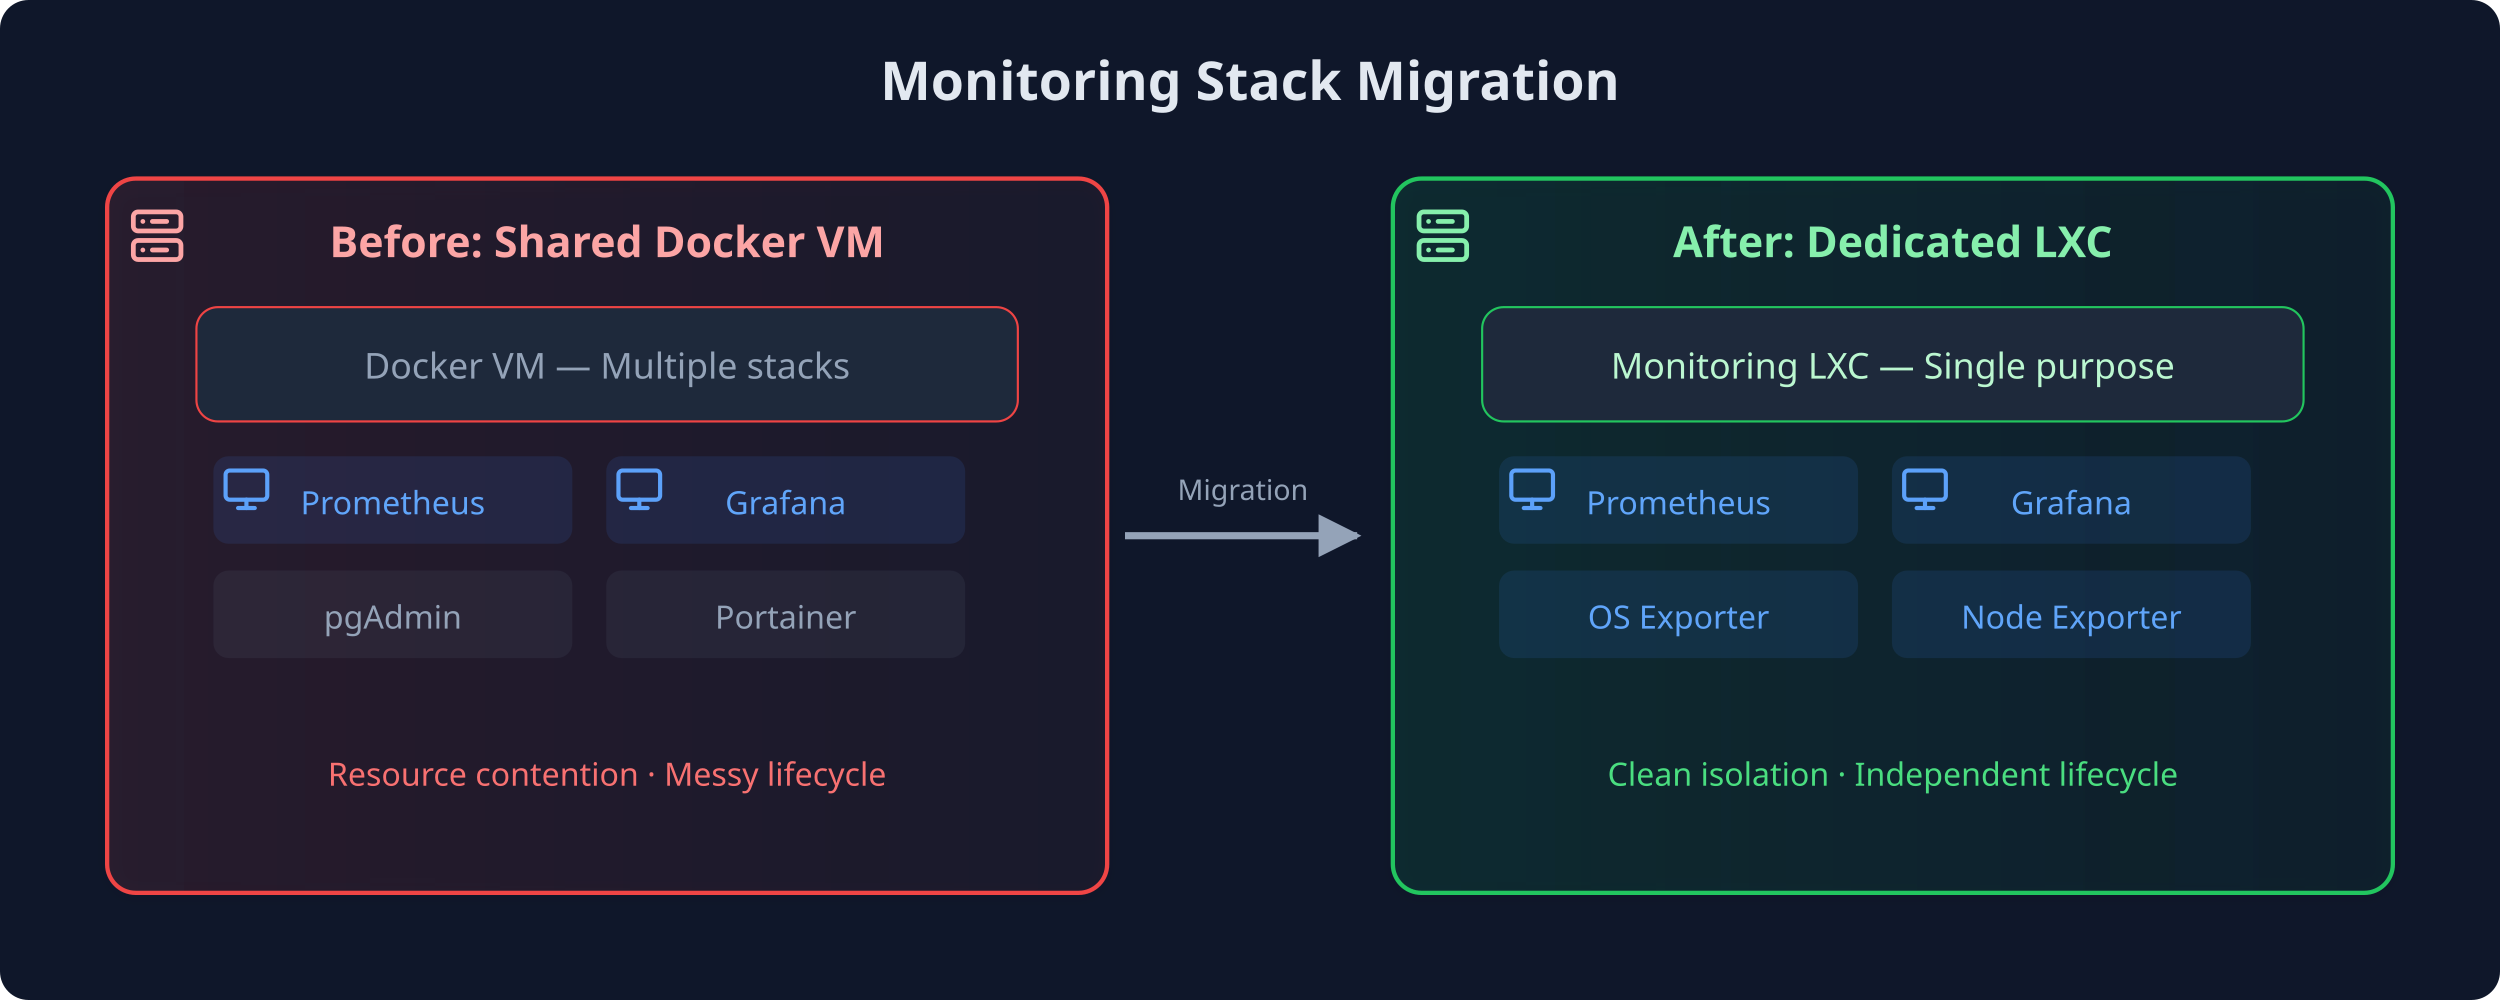
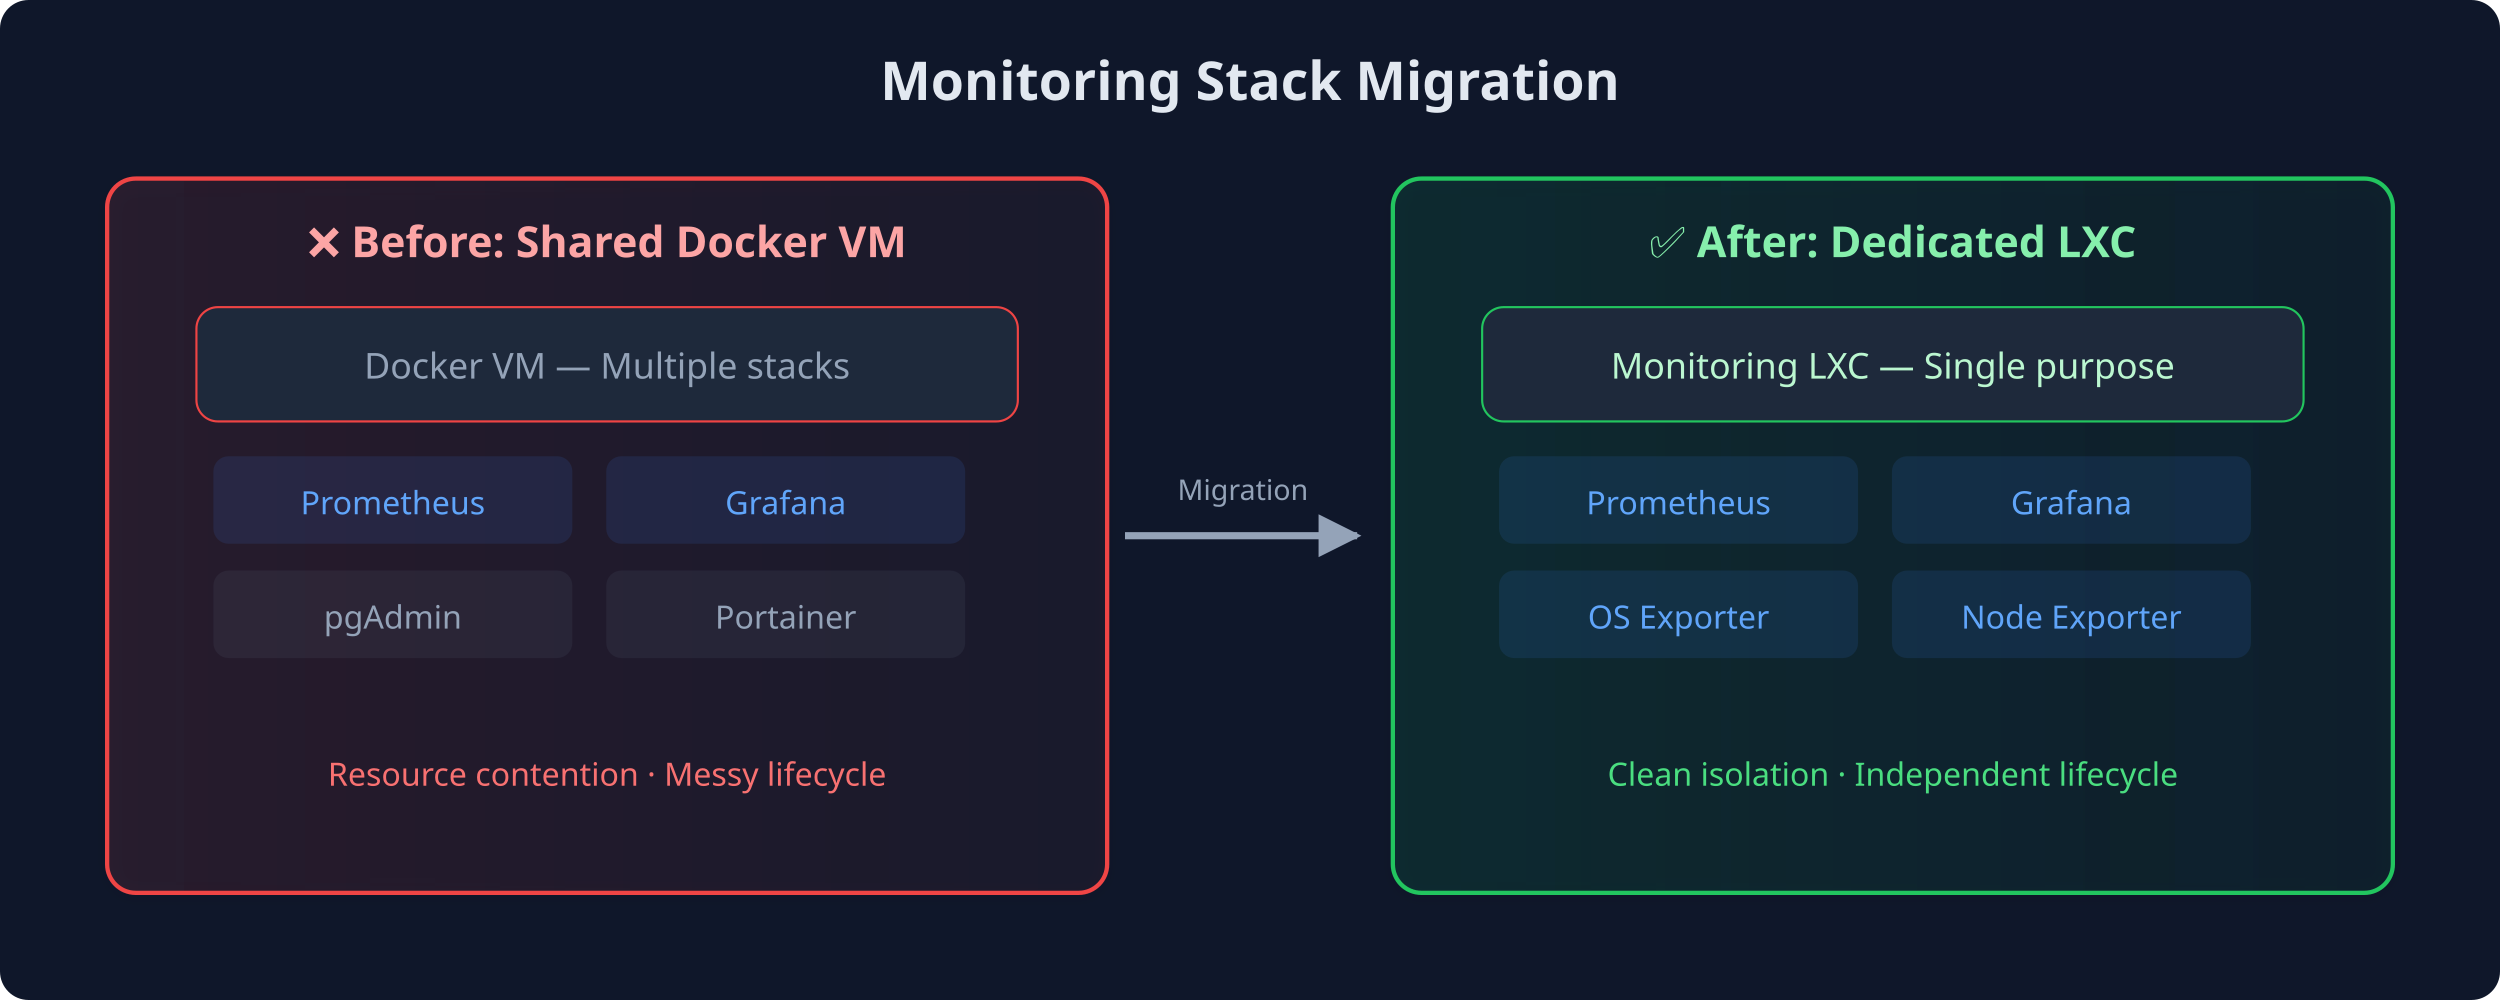
<svg xmlns="http://www.w3.org/2000/svg" viewBox="0 0 700 280" font-family="'Segoe UI', system-ui, -apple-system, sans-serif">
  <defs>
    <linearGradient id="badGrad" x1="0%" y1="0%" x2="100%" y2="0%">
      <stop offset="0%" style="stop-color:#ef4444;stop-opacity:0.10" />
      <stop offset="100%" style="stop-color:#ef4444;stop-opacity:0.04" />
    </linearGradient>
    <linearGradient id="goodGrad" x1="0%" y1="0%" x2="100%" y2="0%">
      <stop offset="0%" style="stop-color:#22c55e;stop-opacity:0.10" />
      <stop offset="100%" style="stop-color:#22c55e;stop-opacity:0.04" />
    </linearGradient>
    <filter id="shadow" x="-2%" y="-2%" width="104%" height="108%">
      <feDropShadow dx="0" dy="1" stdDeviation="2" flood-opacity="0.12" />
    </filter>
    <marker id="arrowRight" viewBox="0 0 10 10" refX="9" refY="5" markerWidth="6" markerHeight="6" orient="auto-start-reverse">
      <path d="M 0 0 L 10 5 L 0 10 z" fill="#94a3b8" />
    </marker>
-     <symbol id="icon-server" viewBox="0 0 24 24" fill="none" stroke="currentColor" stroke-width="2" stroke-linecap="round" stroke-linejoin="round">
-       <rect x="2" y="2" width="20" height="8" rx="2" />
-       <rect x="2" y="14" width="20" height="8" rx="2" />
-       <circle cx="6" cy="6" r="1" fill="currentColor" stroke="none" />
-       <circle cx="6" cy="18" r="1" fill="currentColor" stroke="none" />
-       <line x1="10" y1="6" x2="16" y2="6" />
-       <line x1="10" y1="18" x2="16" y2="18" />
-     </symbol>
-     <symbol id="icon-monitor" viewBox="0 0 24 24" fill="none" stroke="currentColor" stroke-width="2" stroke-linecap="round" stroke-linejoin="round">
-       <rect x="2" y="3" width="20" height="14" rx="2" />
-       <line x1="8" y1="21" x2="16" y2="21" />
-       <line x1="12" y1="17" x2="12" y2="21" />
-     </symbol>
  </defs>
  <rect width="700" height="280" rx="8" fill="#0f172a" />
  <text x="350" y="28" text-anchor="middle" fill="#e2e8f0" font-size="15" font-weight="600">Monitoring Stack Migration</text>
  <rect x="30" y="50" width="280" height="200" rx="8" fill="url(#badGrad)" stroke="#ef4444" stroke-width="1.2" filter="url(#shadow)" />
-   <use href="#icon-server" x="36" y="58" width="16" height="16" color="#fca5a5" />
-   <text x="170" y="72" text-anchor="middle" fill="#fca5a5" font-size="12" font-weight="600">Before: Shared Docker VM</text>
+   <text x="170" y="72" text-anchor="middle" fill="#fca5a5" font-size="12" font-weight="600">❌ Before: Shared Docker VM</text>
  <rect x="55" y="86" width="230" height="32" rx="6" fill="#1e293b" stroke="#ef4444" stroke-width="0.6" />
  <text x="170" y="106" text-anchor="middle" fill="#94a3b8" font-size="10">Docker VM — Multiple stacks</text>
-   <use href="#icon-monitor" x="62" y="130" width="14" height="14" color="#60a5fa" />
  <rect x="60" y="128" width="100" height="24" rx="4" fill="#3b82f6" opacity="0.12" stroke="#3b82f6" stroke-width="0.5" />
  <text x="110" y="144" text-anchor="middle" fill="#60a5fa" font-size="9">Prometheus</text>
-   <use href="#icon-monitor" x="172" y="130" width="14" height="14" color="#60a5fa" />
  <rect x="170" y="128" width="100" height="24" rx="4" fill="#3b82f6" opacity="0.12" stroke="#3b82f6" stroke-width="0.5" />
  <text x="220" y="144" text-anchor="middle" fill="#60a5fa" font-size="9">Grafana</text>
  <rect x="60" y="160" width="100" height="24" rx="4" fill="#64748b" opacity="0.12" stroke="#64748b" stroke-width="0.5" />
  <text x="110" y="176" text-anchor="middle" fill="#94a3b8" font-size="9">pgAdmin</text>
  <rect x="170" y="160" width="100" height="24" rx="4" fill="#64748b" opacity="0.12" stroke="#64748b" stroke-width="0.5" />
  <text x="220" y="176" text-anchor="middle" fill="#94a3b8" font-size="9">Portainer</text>
  <text x="170" y="220" text-anchor="middle" fill="#f87171" font-size="9">Resource contention · Messy lifecycle</text>
  <line x1="315" y1="150" x2="380" y2="150" stroke="#94a3b8" stroke-width="2" marker-end="url(#arrowRight)" />
  <text x="348" y="140" text-anchor="middle" fill="#94a3b8" font-size="8">Migration</text>
  <rect x="390" y="50" width="280" height="200" rx="8" fill="url(#goodGrad)" stroke="#22c55e" stroke-width="1.2" filter="url(#shadow)" />
-   <use href="#icon-server" x="396" y="58" width="16" height="16" color="#86efac" />
-   <text x="530" y="72" text-anchor="middle" fill="#86efac" font-size="12" font-weight="600">After: Dedicated LXC</text>
+   <text x="530" y="72" text-anchor="middle" fill="#86efac" font-size="12" font-weight="600">✅ After: Dedicated LXC</text>
  <rect x="415" y="86" width="230" height="32" rx="6" fill="#1e293b" stroke="#22c55e" stroke-width="0.6" />
  <text x="530" y="106" text-anchor="middle" fill="#bbf7d0" font-size="10">Monitoring LXC — Single purpose</text>
-   <use href="#icon-monitor" x="422" y="130" width="14" height="14" color="#60a5fa" />
  <rect x="420" y="128" width="100" height="24" rx="4" fill="#3b82f6" opacity="0.12" stroke="#3b82f6" stroke-width="0.5" />
  <text x="470" y="144" text-anchor="middle" fill="#60a5fa" font-size="9">Prometheus</text>
-   <use href="#icon-monitor" x="532" y="130" width="14" height="14" color="#60a5fa" />
  <rect x="530" y="128" width="100" height="24" rx="4" fill="#3b82f6" opacity="0.12" stroke="#3b82f6" stroke-width="0.5" />
  <text x="580" y="144" text-anchor="middle" fill="#60a5fa" font-size="9">Grafana</text>
  <rect x="420" y="160" width="100" height="24" rx="4" fill="#3b82f6" opacity="0.12" stroke="#3b82f6" stroke-width="0.5" />
  <text x="470" y="176" text-anchor="middle" fill="#60a5fa" font-size="9">OS Exporter</text>
  <rect x="530" y="160" width="100" height="24" rx="4" fill="#3b82f6" opacity="0.12" stroke="#3b82f6" stroke-width="0.5" />
  <text x="580" y="176" text-anchor="middle" fill="#60a5fa" font-size="9">Node Exporter</text>
  <text x="530" y="220" text-anchor="middle" fill="#4ade80" font-size="9">Clean isolation · Independent lifecycle</text>
</svg>
